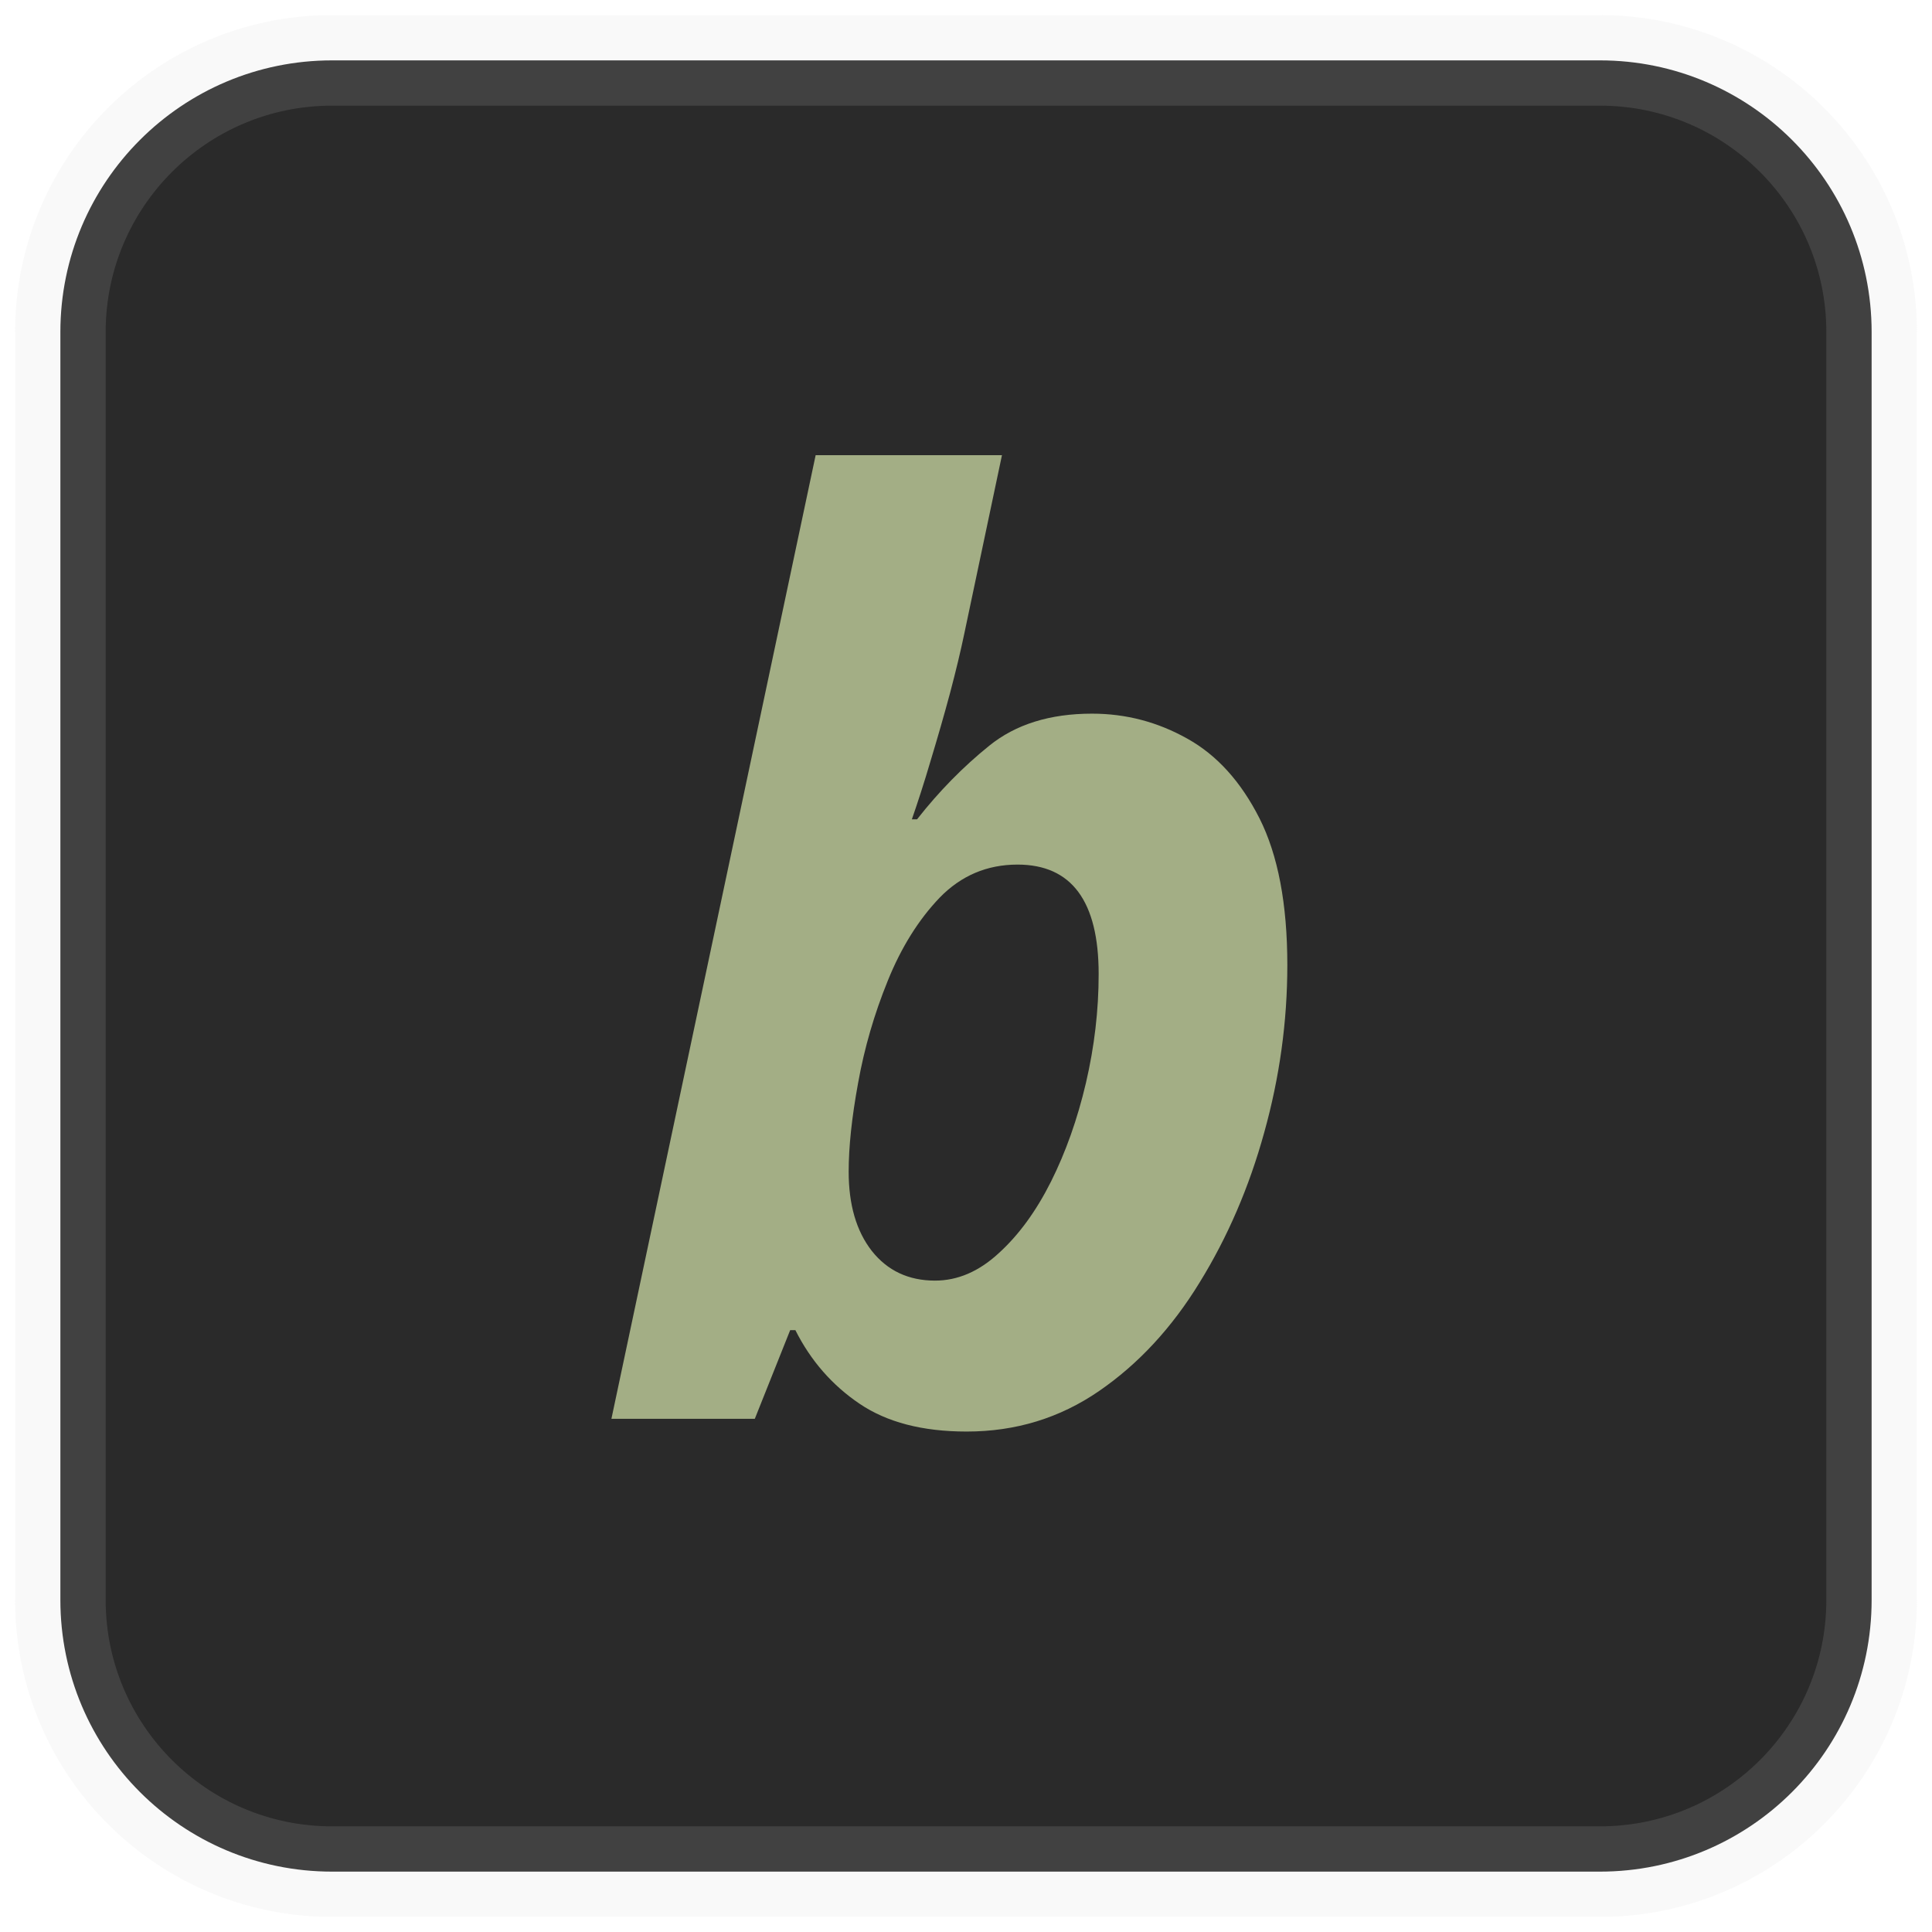
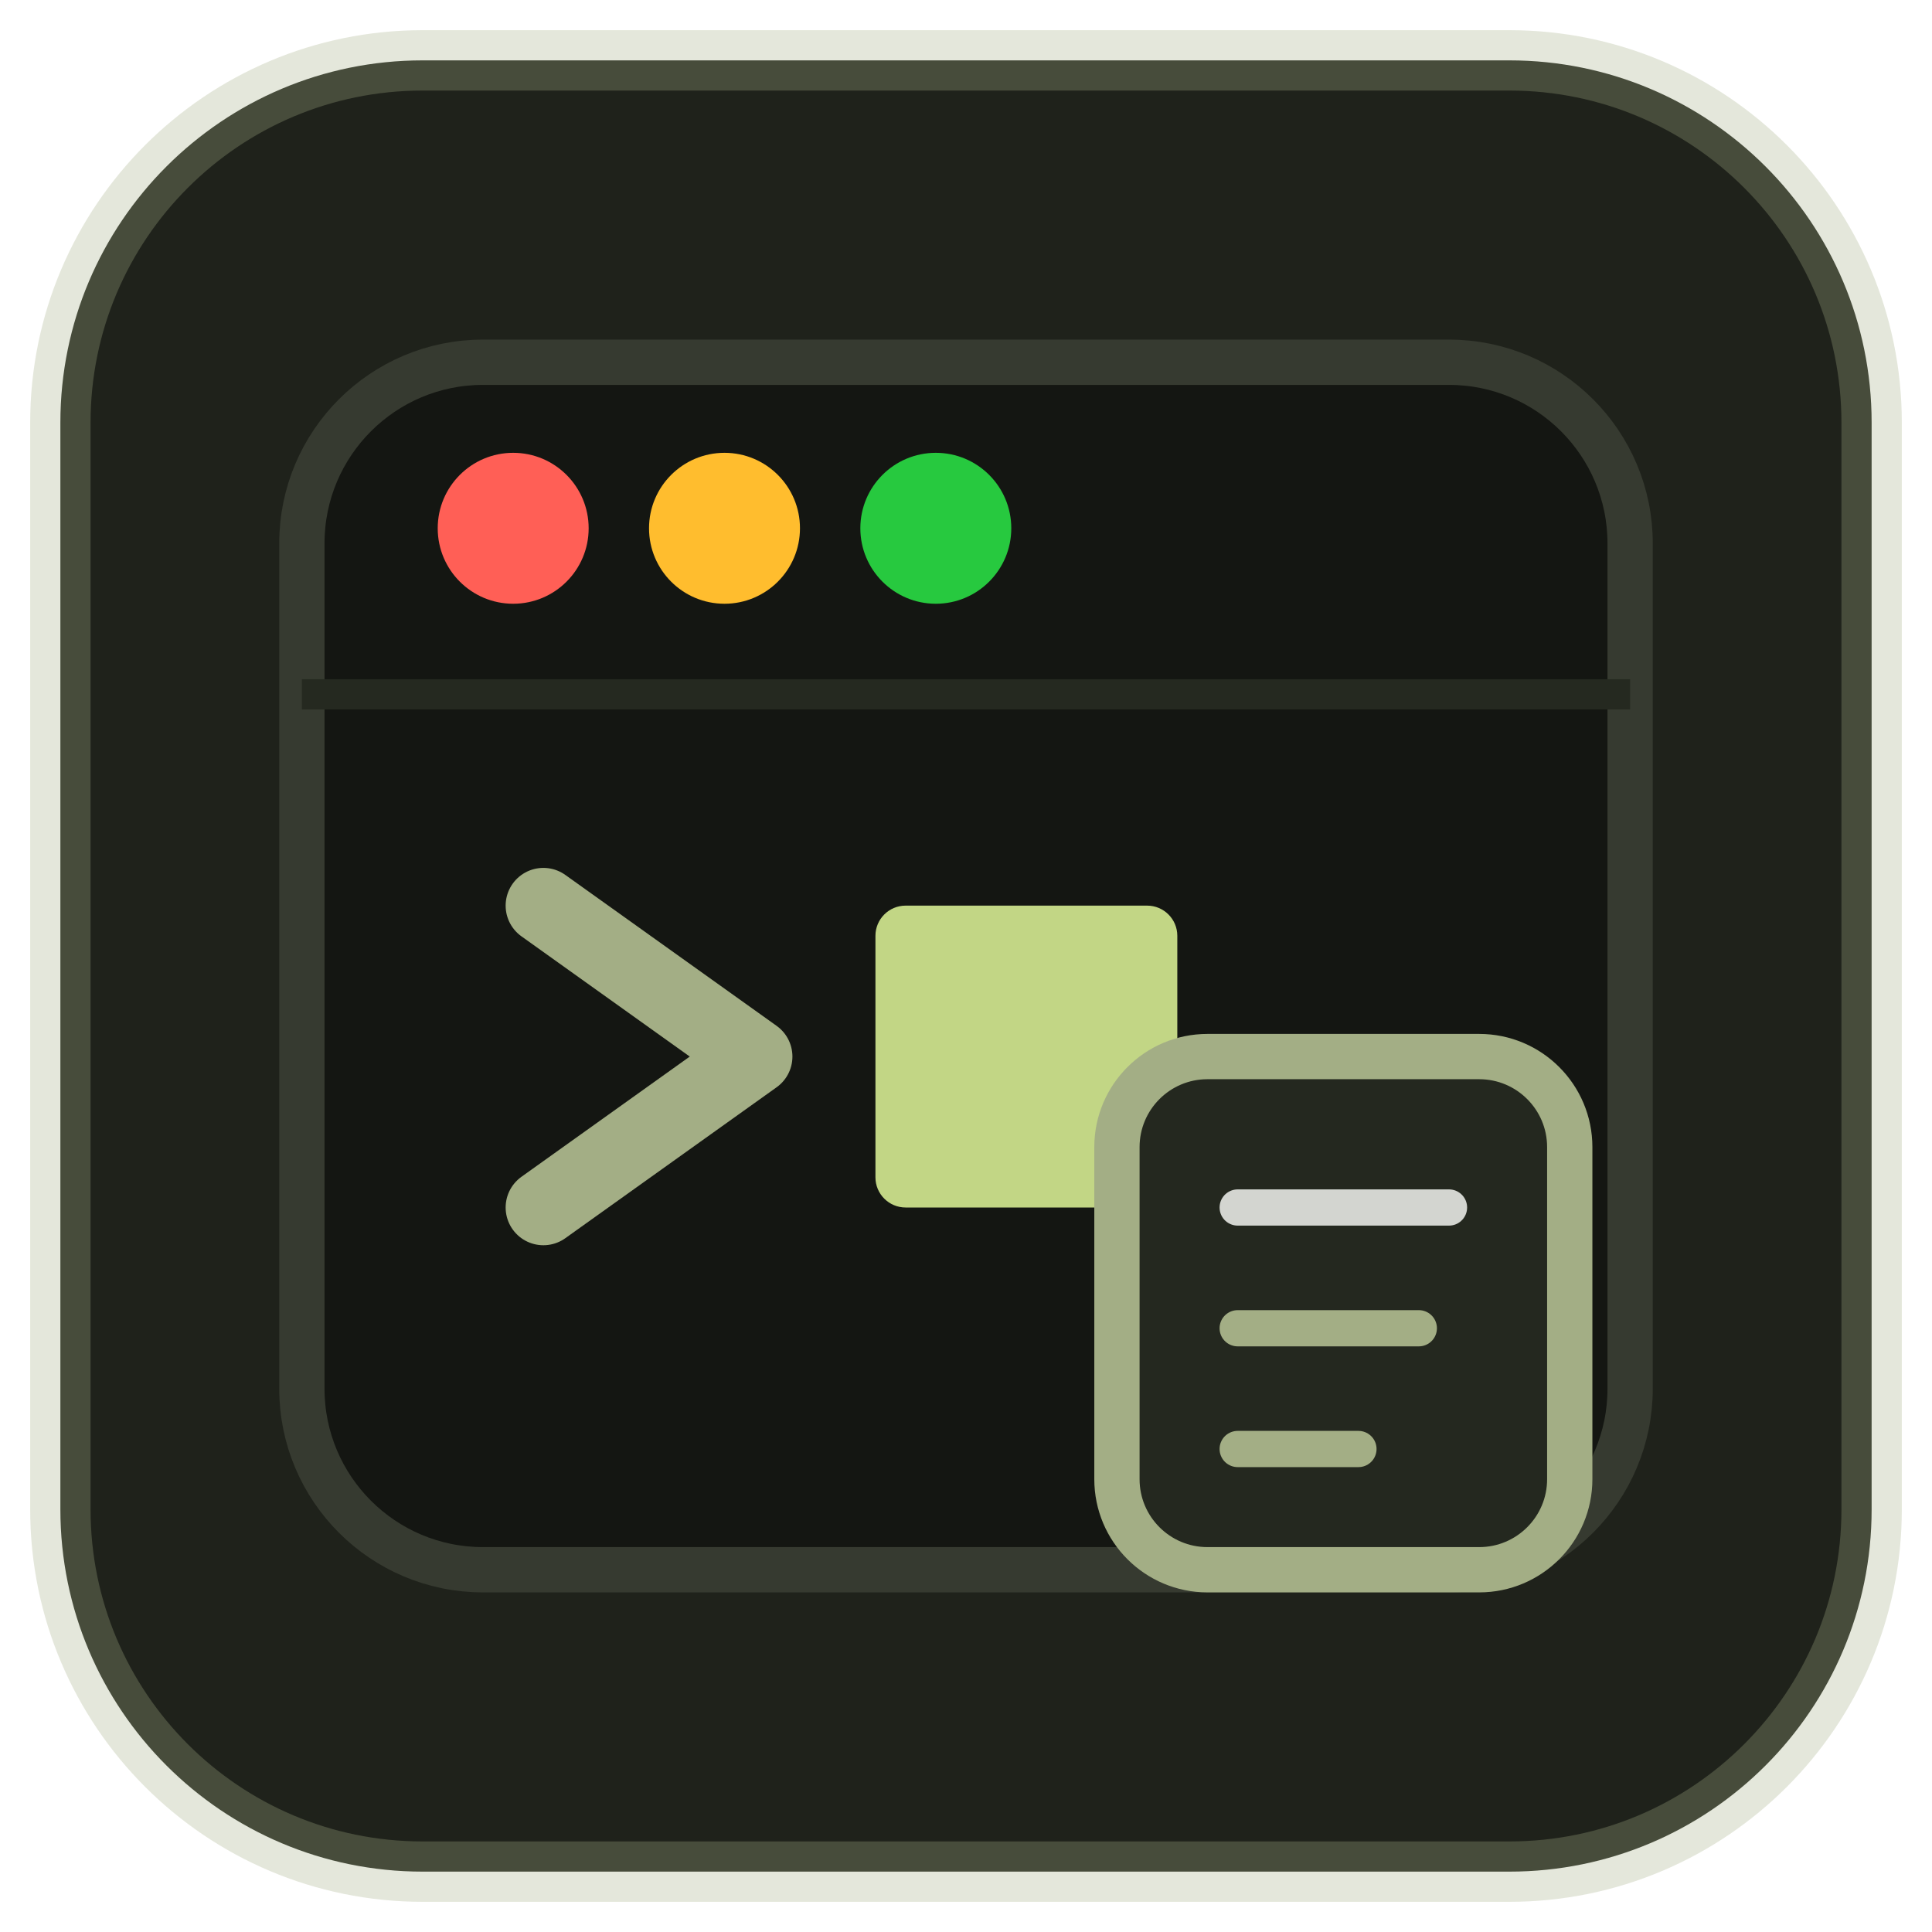
- <svg xmlns="http://www.w3.org/2000/svg" viewBox="0 0 64 64">
-   <rect x="2" y="2" width="60" height="60" rx="9" fill="#2a2a2a" stroke="#d3d5d0" stroke-opacity="0.14" stroke-width="3" />
-   <text x="32" y="47" font-family="Outfit, system-ui, sans-serif" font-size="42" font-weight="700" font-style="italic" fill="#a3ae85" text-anchor="middle">b</text>
+ <svg xmlns="http://www.w3.org/2000/svg" width="64" height="64" viewBox="0 0 64 64">
+   <rect x="2" y="2" width="60" height="60" rx="12" fill="#1f221b" stroke="#a3ae85" stroke-opacity="0.3" stroke-width="2" />
+   <rect x="10" y="12" width="44" height="40" rx="6" fill="#141612" stroke="#363a30" stroke-width="1.5" />
+   <line x1="10" y1="23" x2="54" y2="23" stroke="#252920" stroke-width="1" />
+   <circle cx="17" cy="17.5" r="2.5" fill="#ff5f56" />
+   <circle cx="24" cy="17.5" r="2.5" fill="#ffbd2e" />
+   <circle cx="31" cy="17.5" r="2.5" fill="#27c93f" />
+   <path d="M 18 30 L 25 35 L 18 40" fill="none" stroke="#a3ae85" stroke-width="2.5" stroke-linecap="round" stroke-linejoin="round" />
+   <rect x="29" y="30" width="10" height="10" rx="1" fill="#c2d685" />
+   <rect x="37" y="35" width="15" height="17" rx="3" fill="#24281f" stroke="#a3ae85" stroke-width="1.5" />
+   <line x1="41" y1="40" x2="48" y2="40" stroke="#d3d5d0" stroke-width="1.2" stroke-linecap="round" />
+   <line x1="41" y1="44" x2="47" y2="44" stroke="#a3ae85" stroke-width="1.2" stroke-linecap="round" />
+   <line x1="41" y1="48" x2="45" y2="48" stroke="#a3ae85" stroke-width="1.2" stroke-linecap="round" />
</svg>
